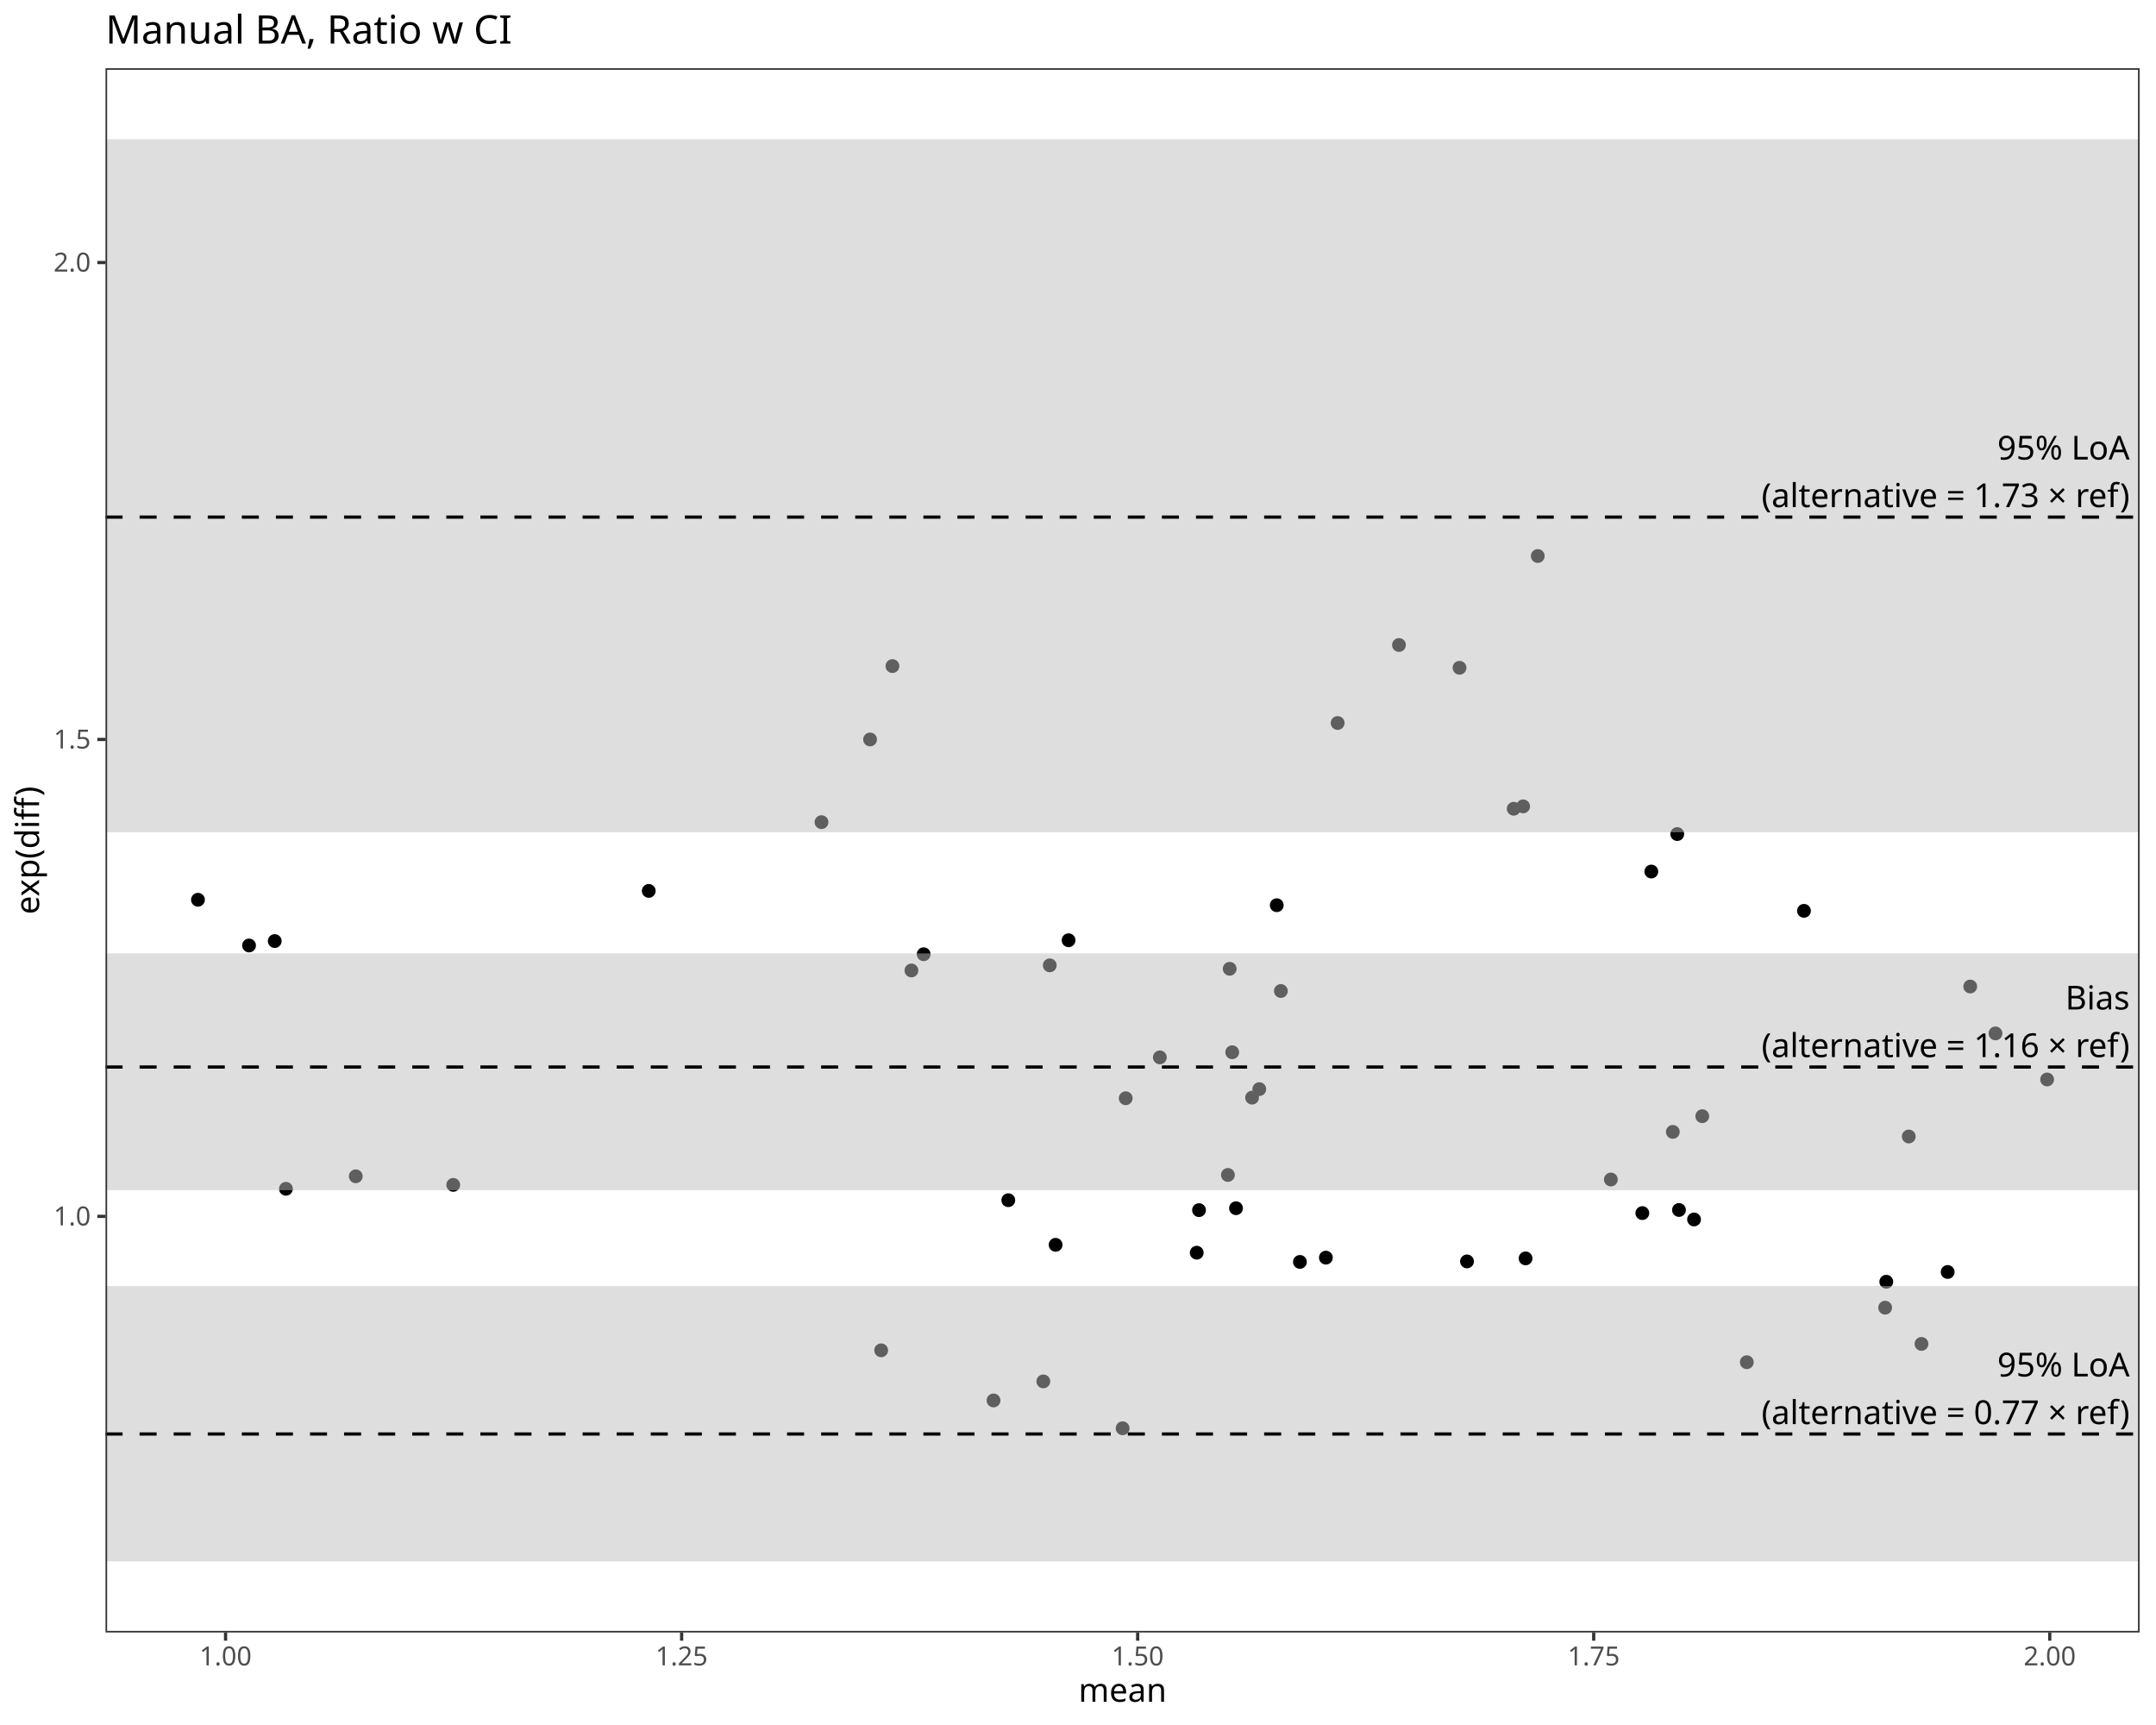
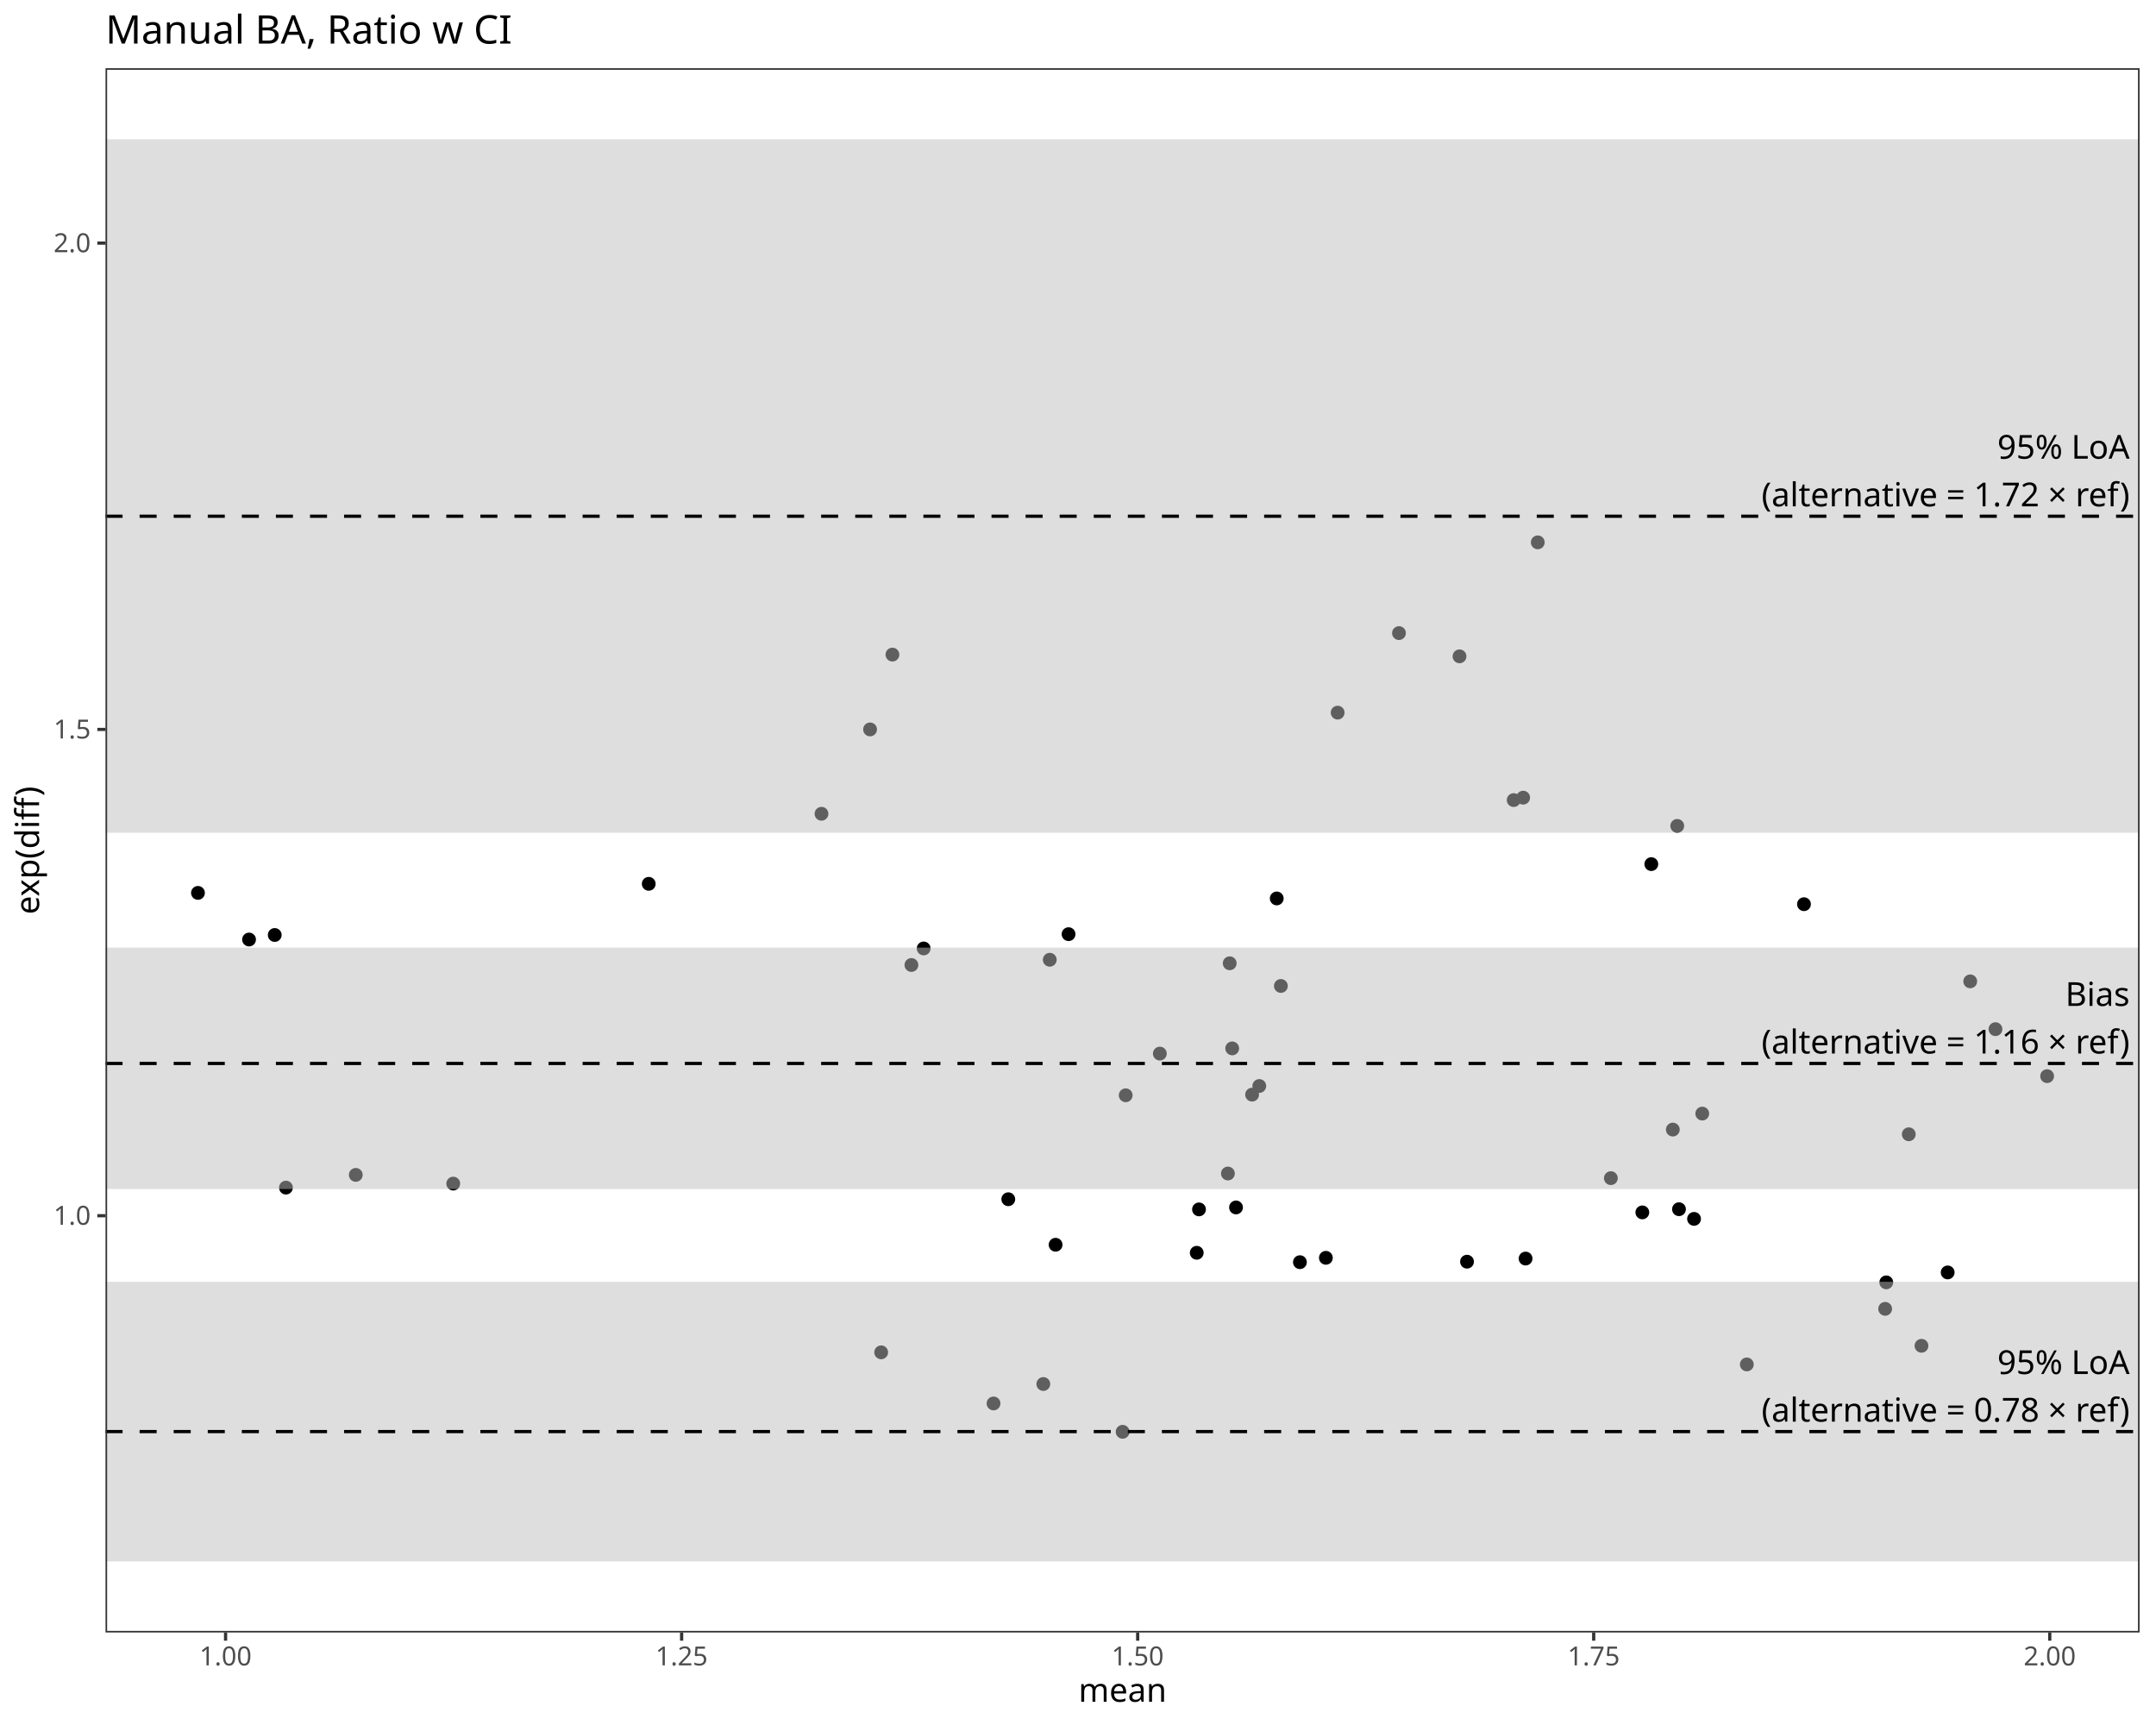
<svg xmlns="http://www.w3.org/2000/svg" class="svglite" data-engine-version="2.0" width="720.00pt" height="576.00pt" viewBox="0 0 720.00 576.00">
  <defs>
    <style type="text/css">
    .svglite line, .svglite polyline, .svglite polygon, .svglite path, .svglite rect, .svglite circle {
      fill: none;
      stroke: #000000;
      stroke-linecap: round;
      stroke-linejoin: round;
      stroke-miterlimit: 10.00;
    }
  </style>
  </defs>
  <rect width="100%" height="100%" style="stroke: none; fill: #FFFFFF;" />
  <defs>
    <clipPath id="cpMC4wMHw3MjAuMDB8MC4wMHw1NzYuMDA=">
      <rect x="0.00" y="0.00" width="720.00" height="576.00" />
    </clipPath>
  </defs>
  <g clip-path="url(#cpMC4wMHw3MjAuMDB8MC4wMHw1NzYuMDA=)">
    <rect x="0.00" y="0.00" width="720.00" height="576.00" style="stroke-width: 1.07; stroke: #FFFFFF; fill: #FFFFFF;" />
  </g>
  <defs>
    <clipPath id="cpMzUuMjR8NzE0LjUyfDIyLjc4fDU0NS4xMQ==">
      <rect x="35.24" y="22.78" width="679.28" height="522.33" />
    </clipPath>
  </defs>
  <g clip-path="url(#cpMzUuMjR8NzE0LjUyfDIyLjc4fDU0NS4xMQ==)">
    <rect x="35.24" y="22.78" width="679.28" height="522.33" style="stroke-width: 1.07; stroke: none; fill: #FFFFFF;" />
-     <circle cx="666.39" cy="345.07" r="1.95" style="stroke-width: 0.71; fill: #000000;" />
-     <circle cx="602.44" cy="304.14" r="1.95" style="stroke-width: 0.71; fill: #000000;" />
-     <circle cx="683.64" cy="360.45" r="1.95" style="stroke-width: 0.71; fill: #000000;" />
-     <circle cx="637.44" cy="379.49" r="1.95" style="stroke-width: 0.71; fill: #000000;" />
-     <circle cx="657.96" cy="329.41" r="1.95" style="stroke-width: 0.71; fill: #000000;" />
-     <circle cx="446.71" cy="241.42" r="1.95" style="stroke-width: 0.71; fill: #000000;" />
-     <circle cx="513.54" cy="185.66" r="1.95" style="stroke-width: 0.71; fill: #000000;" />
-     <circle cx="487.41" cy="222.98" r="1.95" style="stroke-width: 0.71; fill: #000000;" />
-     <circle cx="467.19" cy="215.37" r="1.95" style="stroke-width: 0.71; fill: #000000;" />
-     <circle cx="412.77" cy="403.44" r="1.95" style="stroke-width: 0.71; fill: #000000;" />
-     <circle cx="489.91" cy="421.20" r="1.95" style="stroke-width: 0.71; fill: #000000;" />
-     <circle cx="442.78" cy="419.94" r="1.95" style="stroke-width: 0.71; fill: #000000;" />
-     <circle cx="434.11" cy="421.37" r="1.95" style="stroke-width: 0.71; fill: #000000;" />
-     <circle cx="560.70" cy="404.03" r="1.95" style="stroke-width: 0.71; fill: #000000;" />
-     <circle cx="509.47" cy="420.19" r="1.95" style="stroke-width: 0.71; fill: #000000;" />
-     <circle cx="336.72" cy="400.76" r="1.95" style="stroke-width: 0.71; fill: #000000;" />
-     <circle cx="294.27" cy="450.89" r="1.95" style="stroke-width: 0.71; fill: #000000;" />
-     <circle cx="331.79" cy="467.63" r="1.95" style="stroke-width: 0.71; fill: #000000;" />
-     <circle cx="348.42" cy="461.27" r="1.95" style="stroke-width: 0.71; fill: #000000;" />
-     <circle cx="374.90" cy="476.92" r="1.95" style="stroke-width: 0.71; fill: #000000;" />
-     <circle cx="151.36" cy="395.64" r="1.95" style="stroke-width: 0.71; fill: #000000;" />
-     <circle cx="118.81" cy="392.78" r="1.95" style="stroke-width: 0.71; fill: #000000;" />
-     <circle cx="95.49" cy="396.95" r="1.95" style="stroke-width: 0.71; fill: #000000;" />
-     <circle cx="91.75" cy="314.23" r="1.95" style="stroke-width: 0.71; fill: #000000;" />
-     <circle cx="66.11" cy="300.44" r="1.95" style="stroke-width: 0.71; fill: #000000;" />
-     <circle cx="83.17" cy="315.71" r="1.95" style="stroke-width: 0.71; fill: #000000;" />
-     <circle cx="548.46" cy="405.07" r="1.95" style="stroke-width: 0.71; fill: #000000;" />
-     <circle cx="568.47" cy="372.71" r="1.95" style="stroke-width: 0.71; fill: #000000;" />
-     <circle cx="537.95" cy="393.85" r="1.95" style="stroke-width: 0.71; fill: #000000;" />
-     <circle cx="558.64" cy="377.95" r="1.95" style="stroke-width: 0.71; fill: #000000;" />
-     <circle cx="560.12" cy="278.50" r="1.95" style="stroke-width: 0.71; fill: #000000;" />
-     <circle cx="508.66" cy="269.26" r="1.95" style="stroke-width: 0.71; fill: #000000;" />
-     <circle cx="505.50" cy="270.05" r="1.95" style="stroke-width: 0.71; fill: #000000;" />
-     <circle cx="551.46" cy="291.02" r="1.95" style="stroke-width: 0.71; fill: #000000;" />
-     <circle cx="399.65" cy="418.29" r="1.95" style="stroke-width: 0.71; fill: #000000;" />
-     <circle cx="410.06" cy="392.33" r="1.95" style="stroke-width: 0.71; fill: #000000;" />
-     <circle cx="411.50" cy="351.36" r="1.95" style="stroke-width: 0.71; fill: #000000;" />
-     <circle cx="410.66" cy="323.49" r="1.95" style="stroke-width: 0.71; fill: #000000;" />
-     <circle cx="427.75" cy="330.91" r="1.95" style="stroke-width: 0.71; fill: #000000;" />
-     <circle cx="426.37" cy="302.26" r="1.95" style="stroke-width: 0.71; fill: #000000;" />
-     <circle cx="274.34" cy="274.53" r="1.95" style="stroke-width: 0.71; fill: #000000;" />
-     <circle cx="298.03" cy="222.41" r="1.95" style="stroke-width: 0.71; fill: #000000;" />
-     <circle cx="216.65" cy="297.48" r="1.95" style="stroke-width: 0.71; fill: #000000;" />
-     <circle cx="352.52" cy="415.66" r="1.95" style="stroke-width: 0.71; fill: #000000;" />
-     <circle cx="400.41" cy="404.08" r="1.95" style="stroke-width: 0.71; fill: #000000;" />
-     <circle cx="290.56" cy="246.91" r="1.95" style="stroke-width: 0.71; fill: #000000;" />
-     <circle cx="304.37" cy="324.05" r="1.95" style="stroke-width: 0.71; fill: #000000;" />
-     <circle cx="308.46" cy="318.63" r="1.95" style="stroke-width: 0.71; fill: #000000;" />
-     <circle cx="650.43" cy="424.73" r="1.95" style="stroke-width: 0.71; fill: #000000;" />
-     <circle cx="565.73" cy="407.19" r="1.95" style="stroke-width: 0.71; fill: #000000;" />
-     <circle cx="629.93" cy="427.99" r="1.95" style="stroke-width: 0.71; fill: #000000;" />
-     <circle cx="629.55" cy="436.65" r="1.95" style="stroke-width: 0.71; fill: #000000;" />
-     <circle cx="641.68" cy="448.75" r="1.95" style="stroke-width: 0.71; fill: #000000;" />
-     <circle cx="583.35" cy="454.86" r="1.95" style="stroke-width: 0.71; fill: #000000;" />
-     <circle cx="418.14" cy="366.51" r="1.95" style="stroke-width: 0.71; fill: #000000;" />
-     <circle cx="375.93" cy="366.72" r="1.95" style="stroke-width: 0.71; fill: #000000;" />
-     <circle cx="356.85" cy="313.96" r="1.95" style="stroke-width: 0.71; fill: #000000;" />
-     <circle cx="350.57" cy="322.34" r="1.95" style="stroke-width: 0.71; fill: #000000;" />
-     <circle cx="387.33" cy="353.07" r="1.95" style="stroke-width: 0.71; fill: #000000;" />
-     <circle cx="420.54" cy="363.68" r="1.95" style="stroke-width: 0.71; fill: #000000;" />
-     <rect x="35.24" y="318.36" width="679.28" height="79.06" style="stroke-width: 1.07; stroke: none; stroke-linecap: butt; stroke-linejoin: miter; fill: #BEBEBE; fill-opacity: 0.50;" />
-     <rect x="35.24" y="429.42" width="679.28" height="91.95" style="stroke-width: 1.07; stroke: none; stroke-linecap: butt; stroke-linejoin: miter; fill: #BEBEBE; fill-opacity: 0.50;" />
-     <rect x="35.24" y="46.53" width="679.28" height="231.38" style="stroke-width: 1.07; stroke: none; stroke-linecap: butt; stroke-linejoin: miter; fill: #BEBEBE; fill-opacity: 0.50;" />
-     <line x1="35.24" y1="356.29" x2="714.52" y2="356.29" style="stroke-width: 1.07; stroke-dasharray: 5.69,5.69; stroke-linecap: butt;" />
-     <line x1="35.24" y1="478.83" x2="714.52" y2="478.83" style="stroke-width: 1.07; stroke-dasharray: 5.69,5.69; stroke-linecap: butt;" />
-     <line x1="35.24" y1="172.66" x2="714.52" y2="172.66" style="stroke-width: 1.07; stroke-dasharray: 5.69,5.69; stroke-linecap: butt;" />
-     <polygon points="592.05,356.29 712.53,356.29 712.45,356.29 712.77,356.28 713.09,356.21 713.39,356.10 713.66,355.94 713.91,355.74 714.12,355.50 714.29,355.23 714.42,354.93 714.49,354.62 714.52,354.30 714.52,354.30 714.52,328.16 714.52,328.16 714.49,327.84 714.42,327.53 714.29,327.24 714.12,326.97 713.91,326.73 713.66,326.52 713.39,326.36 713.09,326.25 712.77,326.19 712.53,326.17 592.05,326.17 592.29,326.19 591.97,326.17 591.66,326.21 591.35,326.30 591.06,326.44 590.80,326.62 590.57,326.84 590.37,327.10 590.22,327.38 590.12,327.68 590.07,328.00 590.07,328.16 590.07,354.30 590.07,354.14 590.07,354.46 590.12,354.78 590.22,355.08 590.37,355.37 590.57,355.62 590.80,355.84 591.06,356.02 591.35,356.16 591.66,356.25 591.97,356.29 " style="stroke-width: nan; stroke: none; fill: none;" />
-     <text x="711.21" y="337.08" text-anchor="end" style="font-size: 11.04px; font-family: sans;" textLength="21.48px" lengthAdjust="spacingAndGlyphs">Bias</text>
-     <text x="711.21" y="352.98" text-anchor="end" style="font-size: 11.04px; font-family: sans;" textLength="117.83px" lengthAdjust="spacingAndGlyphs">(alternative = 1.16 × ref)</text>
-     <polygon points="592.05,478.83 712.53,478.83 712.45,478.83 712.77,478.82 713.09,478.75 713.39,478.64 713.66,478.48 713.91,478.28 714.12,478.04 714.29,477.77 714.42,477.47 714.49,477.16 714.52,476.85 714.52,476.85 714.52,450.70 714.52,450.70 714.49,450.38 714.42,450.07 714.29,449.78 714.12,449.51 713.91,449.27 713.66,449.07 713.39,448.91 713.09,448.79 712.77,448.73 712.53,448.71 592.05,448.71 592.29,448.73 591.97,448.72 591.66,448.75 591.35,448.84 591.06,448.98 590.80,449.16 590.57,449.38 590.37,449.64 590.22,449.92 590.12,450.23 590.07,450.54 590.07,450.70 590.07,476.85 590.07,476.69 590.07,477.01 590.12,477.32 590.22,477.62 590.37,477.91 590.57,478.16 590.80,478.38 591.06,478.57 591.35,478.70 591.66,478.79 591.97,478.83 " style="stroke-width: nan; stroke: none; fill: none;" />
-     <text x="711.21" y="459.62" text-anchor="end" style="font-size: 11.04px; font-family: sans;" textLength="44.81px" lengthAdjust="spacingAndGlyphs">95% LoA</text>
-     <text x="711.21" y="475.52" text-anchor="end" style="font-size: 11.04px; font-family: sans;" textLength="117.83px" lengthAdjust="spacingAndGlyphs">(alternative = 0.77 × ref)</text>
-     <polygon points="592.05,172.66 712.53,172.66 712.45,172.65 712.77,172.64 713.09,172.58 713.39,172.46 713.66,172.30 713.91,172.10 714.12,171.86 714.29,171.59 714.42,171.30 714.49,170.99 714.52,170.67 714.52,170.67 714.52,144.52 714.52,144.52 714.49,144.21 714.42,143.90 714.29,143.60 714.12,143.33 713.91,143.09 713.66,142.89 713.39,142.73 713.09,142.62 712.77,142.55 712.53,142.54 592.05,142.54 592.29,142.55 591.97,142.54 591.66,142.58 591.35,142.67 591.06,142.80 590.80,142.99 590.57,143.21 590.37,143.46 590.22,143.75 590.12,144.05 590.07,144.36 590.07,144.52 590.07,170.67 590.07,170.51 590.07,170.83 590.12,171.14 590.22,171.45 590.37,171.73 590.57,171.99 590.80,172.21 591.06,172.39 591.35,172.53 591.66,172.62 591.97,172.65 " style="stroke-width: nan; stroke: none; fill: none;" />
-     <text x="711.21" y="153.45" text-anchor="end" style="font-size: 11.04px; font-family: sans;" textLength="44.81px" lengthAdjust="spacingAndGlyphs">95% LoA</text>
-     <text x="711.21" y="169.34" text-anchor="end" style="font-size: 11.04px; font-family: sans;" textLength="117.83px" lengthAdjust="spacingAndGlyphs">(alternative = 1.73 × ref)</text>
+     <circle cx="666.39" cy="343.65" r="1.95" style="stroke-width: 0.71; fill: #000000;" />
+     <circle cx="602.44" cy="301.92" r="1.95" style="stroke-width: 0.71; fill: #000000;" />
+     <circle cx="683.64" cy="359.34" r="1.95" style="stroke-width: 0.71; fill: #000000;" />
+     <circle cx="637.44" cy="378.75" r="1.95" style="stroke-width: 0.71; fill: #000000;" />
+     <circle cx="657.96" cy="327.69" r="1.95" style="stroke-width: 0.71; fill: #000000;" />
+     <circle cx="446.71" cy="237.96" r="1.95" style="stroke-width: 0.71; fill: #000000;" />
+     <circle cx="513.54" cy="181.10" r="1.95" style="stroke-width: 0.71; fill: #000000;" />
+     <circle cx="487.41" cy="219.16" r="1.95" style="stroke-width: 0.71; fill: #000000;" />
+     <circle cx="467.19" cy="211.40" r="1.95" style="stroke-width: 0.71; fill: #000000;" />
+     <circle cx="412.77" cy="403.18" r="1.95" style="stroke-width: 0.71; fill: #000000;" />
+     <circle cx="489.91" cy="421.29" r="1.95" style="stroke-width: 0.71; fill: #000000;" />
+     <circle cx="442.78" cy="420.00" r="1.95" style="stroke-width: 0.71; fill: #000000;" />
+     <circle cx="434.11" cy="421.46" r="1.95" style="stroke-width: 0.71; fill: #000000;" />
+     <circle cx="560.70" cy="403.77" r="1.95" style="stroke-width: 0.71; fill: #000000;" />
+     <circle cx="509.47" cy="420.25" r="1.95" style="stroke-width: 0.71; fill: #000000;" />
+     <circle cx="336.72" cy="400.44" r="1.95" style="stroke-width: 0.71; fill: #000000;" />
+     <circle cx="294.27" cy="451.56" r="1.95" style="stroke-width: 0.71; fill: #000000;" />
+     <circle cx="331.79" cy="468.63" r="1.95" style="stroke-width: 0.71; fill: #000000;" />
+     <circle cx="348.42" cy="462.14" r="1.95" style="stroke-width: 0.71; fill: #000000;" />
+     <circle cx="374.90" cy="478.10" r="1.95" style="stroke-width: 0.71; fill: #000000;" />
+     <circle cx="151.36" cy="395.22" r="1.95" style="stroke-width: 0.71; fill: #000000;" />
+     <circle cx="118.81" cy="392.31" r="1.95" style="stroke-width: 0.71; fill: #000000;" />
+     <circle cx="95.49" cy="396.56" r="1.95" style="stroke-width: 0.71; fill: #000000;" />
+     <circle cx="91.75" cy="312.20" r="1.95" style="stroke-width: 0.71; fill: #000000;" />
+     <circle cx="66.11" cy="298.15" r="1.95" style="stroke-width: 0.71; fill: #000000;" />
+     <circle cx="83.17" cy="313.72" r="1.95" style="stroke-width: 0.71; fill: #000000;" />
+     <circle cx="548.46" cy="404.83" r="1.95" style="stroke-width: 0.71; fill: #000000;" />
+     <circle cx="568.47" cy="371.84" r="1.95" style="stroke-width: 0.71; fill: #000000;" />
+     <circle cx="537.95" cy="393.40" r="1.95" style="stroke-width: 0.71; fill: #000000;" />
+     <circle cx="558.64" cy="377.18" r="1.95" style="stroke-width: 0.71; fill: #000000;" />
+     <circle cx="560.12" cy="275.78" r="1.95" style="stroke-width: 0.71; fill: #000000;" />
+     <circle cx="508.66" cy="266.35" r="1.95" style="stroke-width: 0.71; fill: #000000;" />
+     <circle cx="505.50" cy="267.16" r="1.95" style="stroke-width: 0.71; fill: #000000;" />
+     <circle cx="551.46" cy="288.54" r="1.95" style="stroke-width: 0.71; fill: #000000;" />
+     <circle cx="399.65" cy="418.32" r="1.95" style="stroke-width: 0.71; fill: #000000;" />
+     <circle cx="410.06" cy="391.85" r="1.95" style="stroke-width: 0.71; fill: #000000;" />
+     <circle cx="411.50" cy="350.07" r="1.95" style="stroke-width: 0.71; fill: #000000;" />
+     <circle cx="410.66" cy="321.65" r="1.95" style="stroke-width: 0.71; fill: #000000;" />
+     <circle cx="427.75" cy="329.22" r="1.95" style="stroke-width: 0.71; fill: #000000;" />
+     <circle cx="426.37" cy="300.00" r="1.95" style="stroke-width: 0.71; fill: #000000;" />
+     <circle cx="274.34" cy="271.73" r="1.95" style="stroke-width: 0.71; fill: #000000;" />
+     <circle cx="298.03" cy="218.58" r="1.95" style="stroke-width: 0.71; fill: #000000;" />
+     <circle cx="216.65" cy="295.12" r="1.95" style="stroke-width: 0.71; fill: #000000;" />
+     <circle cx="352.52" cy="415.64" r="1.95" style="stroke-width: 0.71; fill: #000000;" />
+     <circle cx="400.41" cy="403.83" r="1.95" style="stroke-width: 0.71; fill: #000000;" />
+     <circle cx="290.56" cy="243.56" r="1.95" style="stroke-width: 0.71; fill: #000000;" />
+     <circle cx="304.37" cy="322.22" r="1.95" style="stroke-width: 0.71; fill: #000000;" />
+     <circle cx="308.46" cy="316.70" r="1.95" style="stroke-width: 0.71; fill: #000000;" />
+     <circle cx="650.43" cy="424.88" r="1.95" style="stroke-width: 0.71; fill: #000000;" />
+     <circle cx="565.73" cy="407.00" r="1.95" style="stroke-width: 0.71; fill: #000000;" />
+     <circle cx="629.93" cy="428.20" r="1.95" style="stroke-width: 0.71; fill: #000000;" />
+     <circle cx="629.55" cy="437.04" r="1.95" style="stroke-width: 0.71; fill: #000000;" />
+     <circle cx="641.68" cy="449.38" r="1.95" style="stroke-width: 0.71; fill: #000000;" />
+     <circle cx="583.35" cy="455.60" r="1.95" style="stroke-width: 0.71; fill: #000000;" />
+     <circle cx="418.14" cy="365.52" r="1.95" style="stroke-width: 0.71; fill: #000000;" />
+     <circle cx="375.93" cy="365.73" r="1.95" style="stroke-width: 0.71; fill: #000000;" />
+     <circle cx="356.85" cy="311.93" r="1.95" style="stroke-width: 0.71; fill: #000000;" />
+     <circle cx="350.57" cy="320.47" r="1.95" style="stroke-width: 0.71; fill: #000000;" />
+     <circle cx="387.33" cy="351.81" r="1.95" style="stroke-width: 0.71; fill: #000000;" />
+     <circle cx="420.54" cy="362.63" r="1.95" style="stroke-width: 0.71; fill: #000000;" />
+     <rect x="35.24" y="316.42" width="679.28" height="80.62" style="stroke-width: 1.07; stroke: none; stroke-linecap: butt; stroke-linejoin: miter; fill: #BEBEBE; fill-opacity: 0.50;" />
+     <rect x="35.24" y="428.00" width="679.28" height="93.37" style="stroke-width: 1.07; stroke: none; stroke-linecap: butt; stroke-linejoin: miter; fill: #BEBEBE; fill-opacity: 0.50;" />
+     <rect x="35.24" y="46.53" width="679.28" height="231.52" style="stroke-width: 1.07; stroke: none; stroke-linecap: butt; stroke-linejoin: miter; fill: #BEBEBE; fill-opacity: 0.50;" />
+     <line x1="35.24" y1="355.10" x2="714.52" y2="355.10" style="stroke-width: 1.07; stroke-dasharray: 5.69,5.69; stroke-linecap: butt;" />
+     <line x1="35.24" y1="478.02" x2="714.52" y2="478.02" style="stroke-width: 1.07; stroke-dasharray: 5.69,5.69; stroke-linecap: butt;" />
+     <line x1="35.24" y1="172.38" x2="714.52" y2="172.38" style="stroke-width: 1.07; stroke-dasharray: 5.69,5.69; stroke-linecap: butt;" />
+     <polygon points="592.05,355.10 712.53,355.10 712.45,355.10 712.77,355.08 713.09,355.02 713.39,354.90 713.66,354.74 713.91,354.54 714.12,354.30 714.29,354.03 714.42,353.74 714.49,353.43 714.52,353.11 714.52,353.11 714.52,326.97 714.52,326.97 714.49,326.65 714.42,326.34 714.29,326.04 714.12,325.77 713.91,325.53 713.66,325.33 713.39,325.17 713.09,325.06 712.77,324.99 712.53,324.98 592.05,324.98 592.29,324.99 591.97,324.98 591.66,325.02 591.35,325.11 591.06,325.24 590.80,325.43 590.57,325.65 590.37,325.90 590.22,326.19 590.12,326.49 590.07,326.81 590.07,326.97 590.07,353.11 590.07,352.95 590.07,353.27 590.12,353.59 590.22,353.89 590.37,354.17 590.57,354.43 590.80,354.65 591.06,354.83 591.35,354.97 591.66,355.06 591.97,355.10 " style="stroke-width: nan; stroke: none; fill: none;" />
+     <text x="711.21" y="335.89" text-anchor="end" style="font-size: 11.04px; font-family: sans;" textLength="21.48px" lengthAdjust="spacingAndGlyphs">Bias</text>
+     <text x="711.21" y="351.78" text-anchor="end" style="font-size: 11.04px; font-family: sans;" textLength="117.83px" lengthAdjust="spacingAndGlyphs">(alternative = 1.16 × ref)</text>
+     <polygon points="592.05,478.02 712.53,478.02 712.45,478.01 712.77,478.00 713.09,477.94 713.39,477.82 713.66,477.66 713.91,477.46 714.12,477.22 714.29,476.95 714.42,476.66 714.49,476.35 714.52,476.03 714.52,476.03 714.52,449.89 714.52,449.89 714.49,449.57 714.42,449.26 714.29,448.96 714.12,448.69 713.91,448.45 713.66,448.25 713.39,448.09 713.09,447.98 712.77,447.91 712.53,447.90 592.05,447.90 592.29,447.91 591.97,447.90 591.66,447.94 591.35,448.03 591.06,448.16 590.80,448.35 590.57,448.57 590.37,448.82 590.22,449.11 590.12,449.41 590.07,449.73 590.07,449.89 590.07,476.03 590.07,475.87 590.07,476.19 590.12,476.51 590.22,476.81 590.37,477.09 590.57,477.35 590.80,477.57 591.06,477.75 591.35,477.89 591.66,477.98 591.97,478.01 " style="stroke-width: nan; stroke: none; fill: none;" />
+     <text x="711.21" y="458.81" text-anchor="end" style="font-size: 11.04px; font-family: sans;" textLength="44.81px" lengthAdjust="spacingAndGlyphs">95% LoA</text>
+     <text x="711.21" y="474.70" text-anchor="end" style="font-size: 11.04px; font-family: sans;" textLength="117.83px" lengthAdjust="spacingAndGlyphs">(alternative = 0.78 × ref)</text>
+     <polygon points="592.05,172.38 712.53,172.38 712.45,172.38 712.77,172.36 713.09,172.30 713.39,172.19 713.66,172.03 713.91,171.83 714.12,171.59 714.29,171.32 714.42,171.02 714.49,170.71 714.52,170.39 714.52,170.39 714.52,144.25 714.52,144.25 714.49,143.93 714.42,143.62 714.29,143.32 714.12,143.05 713.91,142.81 713.66,142.61 713.39,142.45 713.09,142.34 712.77,142.28 712.53,142.26 592.05,142.26 592.29,142.28 591.97,142.26 591.66,142.30 591.35,142.39 591.06,142.53 590.80,142.71 590.57,142.93 590.37,143.19 590.22,143.47 590.12,143.77 590.07,144.09 590.07,144.25 590.07,170.39 590.07,170.23 590.07,170.55 590.12,170.87 590.22,171.17 590.37,171.45 590.57,171.71 590.80,171.93 591.06,172.11 591.35,172.25 591.66,172.34 591.97,172.38 " style="stroke-width: nan; stroke: none; fill: none;" />
+     <text x="711.21" y="153.17" text-anchor="end" style="font-size: 11.04px; font-family: sans;" textLength="44.81px" lengthAdjust="spacingAndGlyphs">95% LoA</text>
+     <text x="711.21" y="169.07" text-anchor="end" style="font-size: 11.04px; font-family: sans;" textLength="117.83px" lengthAdjust="spacingAndGlyphs">(alternative = 1.72 × ref)</text>
    <rect x="35.24" y="22.78" width="679.28" height="522.33" style="stroke-width: 1.07; stroke: #333333;" />
  </g>
  <g clip-path="url(#cpMC4wMHw3MjAuMDB8MC4wMHw1NzYuMDA=)">
-     <text x="30.31" y="409.18" text-anchor="end" style="font-size: 8.80px; fill: #4D4D4D; font-family: sans;" textLength="12.23px" lengthAdjust="spacingAndGlyphs">1.0</text>
-     <text x="30.31" y="249.93" text-anchor="end" style="font-size: 8.80px; fill: #4D4D4D; font-family: sans;" textLength="12.23px" lengthAdjust="spacingAndGlyphs">1.5</text>
-     <text x="30.31" y="90.69" text-anchor="end" style="font-size: 8.80px; fill: #4D4D4D; font-family: sans;" textLength="12.23px" lengthAdjust="spacingAndGlyphs">2.0</text>
-     <polyline points="32.50,406.15 35.24,406.15 " style="stroke-width: 1.07; stroke: #333333; stroke-linecap: butt;" />
-     <polyline points="32.50,246.91 35.24,246.91 " style="stroke-width: 1.07; stroke: #333333; stroke-linecap: butt;" />
-     <polyline points="32.50,87.67 35.24,87.67 " style="stroke-width: 1.07; stroke: #333333; stroke-linecap: butt;" />
+     <text x="30.31" y="408.96" text-anchor="end" style="font-size: 8.80px; fill: #4D4D4D; font-family: sans;" textLength="12.23px" lengthAdjust="spacingAndGlyphs">1.0</text>
+     <text x="30.31" y="246.59" text-anchor="end" style="font-size: 8.80px; fill: #4D4D4D; font-family: sans;" textLength="12.23px" lengthAdjust="spacingAndGlyphs">1.5</text>
+     <text x="30.31" y="84.21" text-anchor="end" style="font-size: 8.80px; fill: #4D4D4D; font-family: sans;" textLength="12.23px" lengthAdjust="spacingAndGlyphs">2.0</text>
+     <polyline points="32.50,405.94 35.24,405.94 " style="stroke-width: 1.07; stroke: #333333; stroke-linecap: butt;" />
+     <polyline points="32.50,243.56 35.24,243.56 " style="stroke-width: 1.07; stroke: #333333; stroke-linecap: butt;" />
+     <polyline points="32.50,81.18 35.24,81.18 " style="stroke-width: 1.07; stroke: #333333; stroke-linecap: butt;" />
    <polyline points="75.33,547.85 75.33,545.11 " style="stroke-width: 1.07; stroke: #333333; stroke-linecap: butt;" />
    <polyline points="227.63,547.85 227.63,545.11 " style="stroke-width: 1.07; stroke: #333333; stroke-linecap: butt;" />
    <polyline points="379.93,547.85 379.93,545.11 " style="stroke-width: 1.07; stroke: #333333; stroke-linecap: butt;" />
    <polyline points="532.22,547.85 532.22,545.11 " style="stroke-width: 1.07; stroke: #333333; stroke-linecap: butt;" />
    <polyline points="684.52,547.85 684.52,545.11 " style="stroke-width: 1.07; stroke: #333333; stroke-linecap: butt;" />
    <text x="75.33" y="556.10" text-anchor="middle" style="font-size: 8.80px; fill: #4D4D4D; font-family: sans;" textLength="17.13px" lengthAdjust="spacingAndGlyphs">1.00</text>
    <text x="227.63" y="556.10" text-anchor="middle" style="font-size: 8.80px; fill: #4D4D4D; font-family: sans;" textLength="17.13px" lengthAdjust="spacingAndGlyphs">1.25</text>
    <text x="379.93" y="556.10" text-anchor="middle" style="font-size: 8.80px; fill: #4D4D4D; font-family: sans;" textLength="17.13px" lengthAdjust="spacingAndGlyphs">1.50</text>
    <text x="532.22" y="556.10" text-anchor="middle" style="font-size: 8.80px; fill: #4D4D4D; font-family: sans;" textLength="17.13px" lengthAdjust="spacingAndGlyphs">1.75</text>
    <text x="684.52" y="556.10" text-anchor="middle" style="font-size: 8.80px; fill: #4D4D4D; font-family: sans;" textLength="17.13px" lengthAdjust="spacingAndGlyphs">2.00</text>
    <text x="374.88" y="568.24" text-anchor="middle" style="font-size: 11.00px; font-family: sans;" textLength="27.52px" lengthAdjust="spacingAndGlyphs">mean</text>
    <text transform="translate(13.05,283.95) rotate(-90)" text-anchor="middle" style="font-size: 11.00px; font-family: sans;" textLength="39.74px" lengthAdjust="spacingAndGlyphs">exp(diff)</text>
    <text x="35.24" y="14.56" style="font-size: 13.20px; font-family: sans;" textLength="132.80px" lengthAdjust="spacingAndGlyphs">Manual BA, Ratio w CI</text>
  </g>
</svg>
